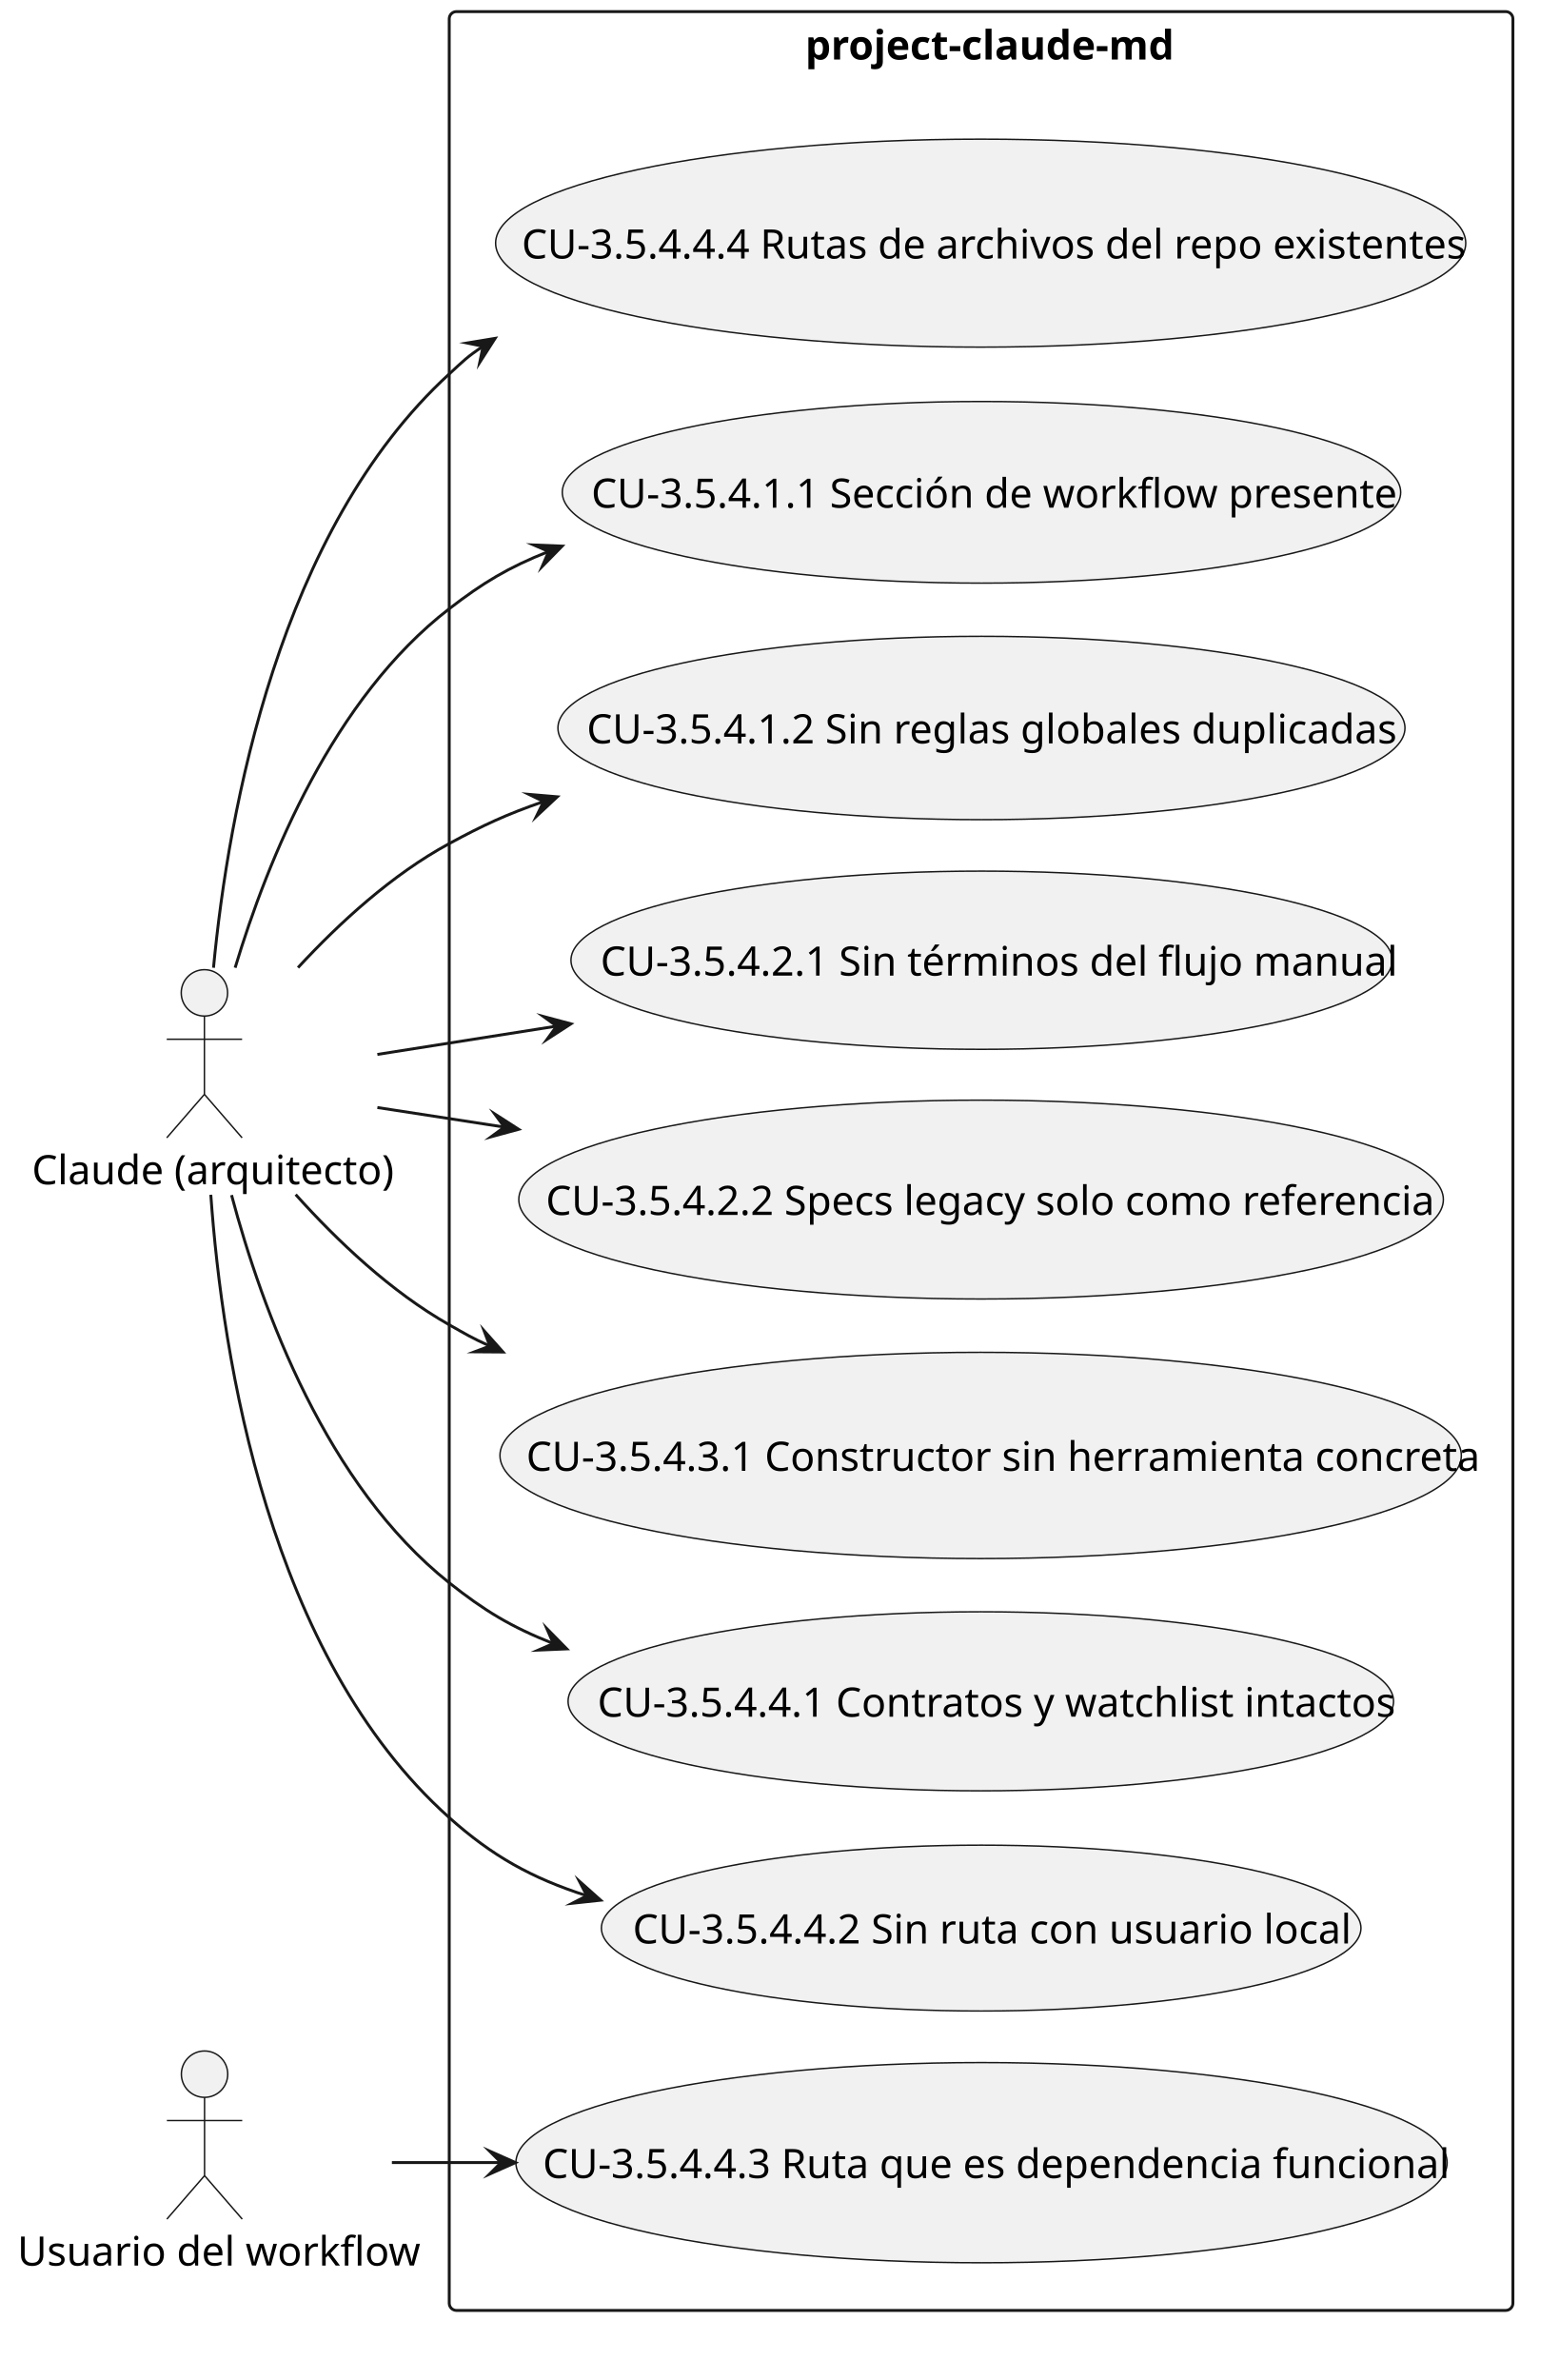
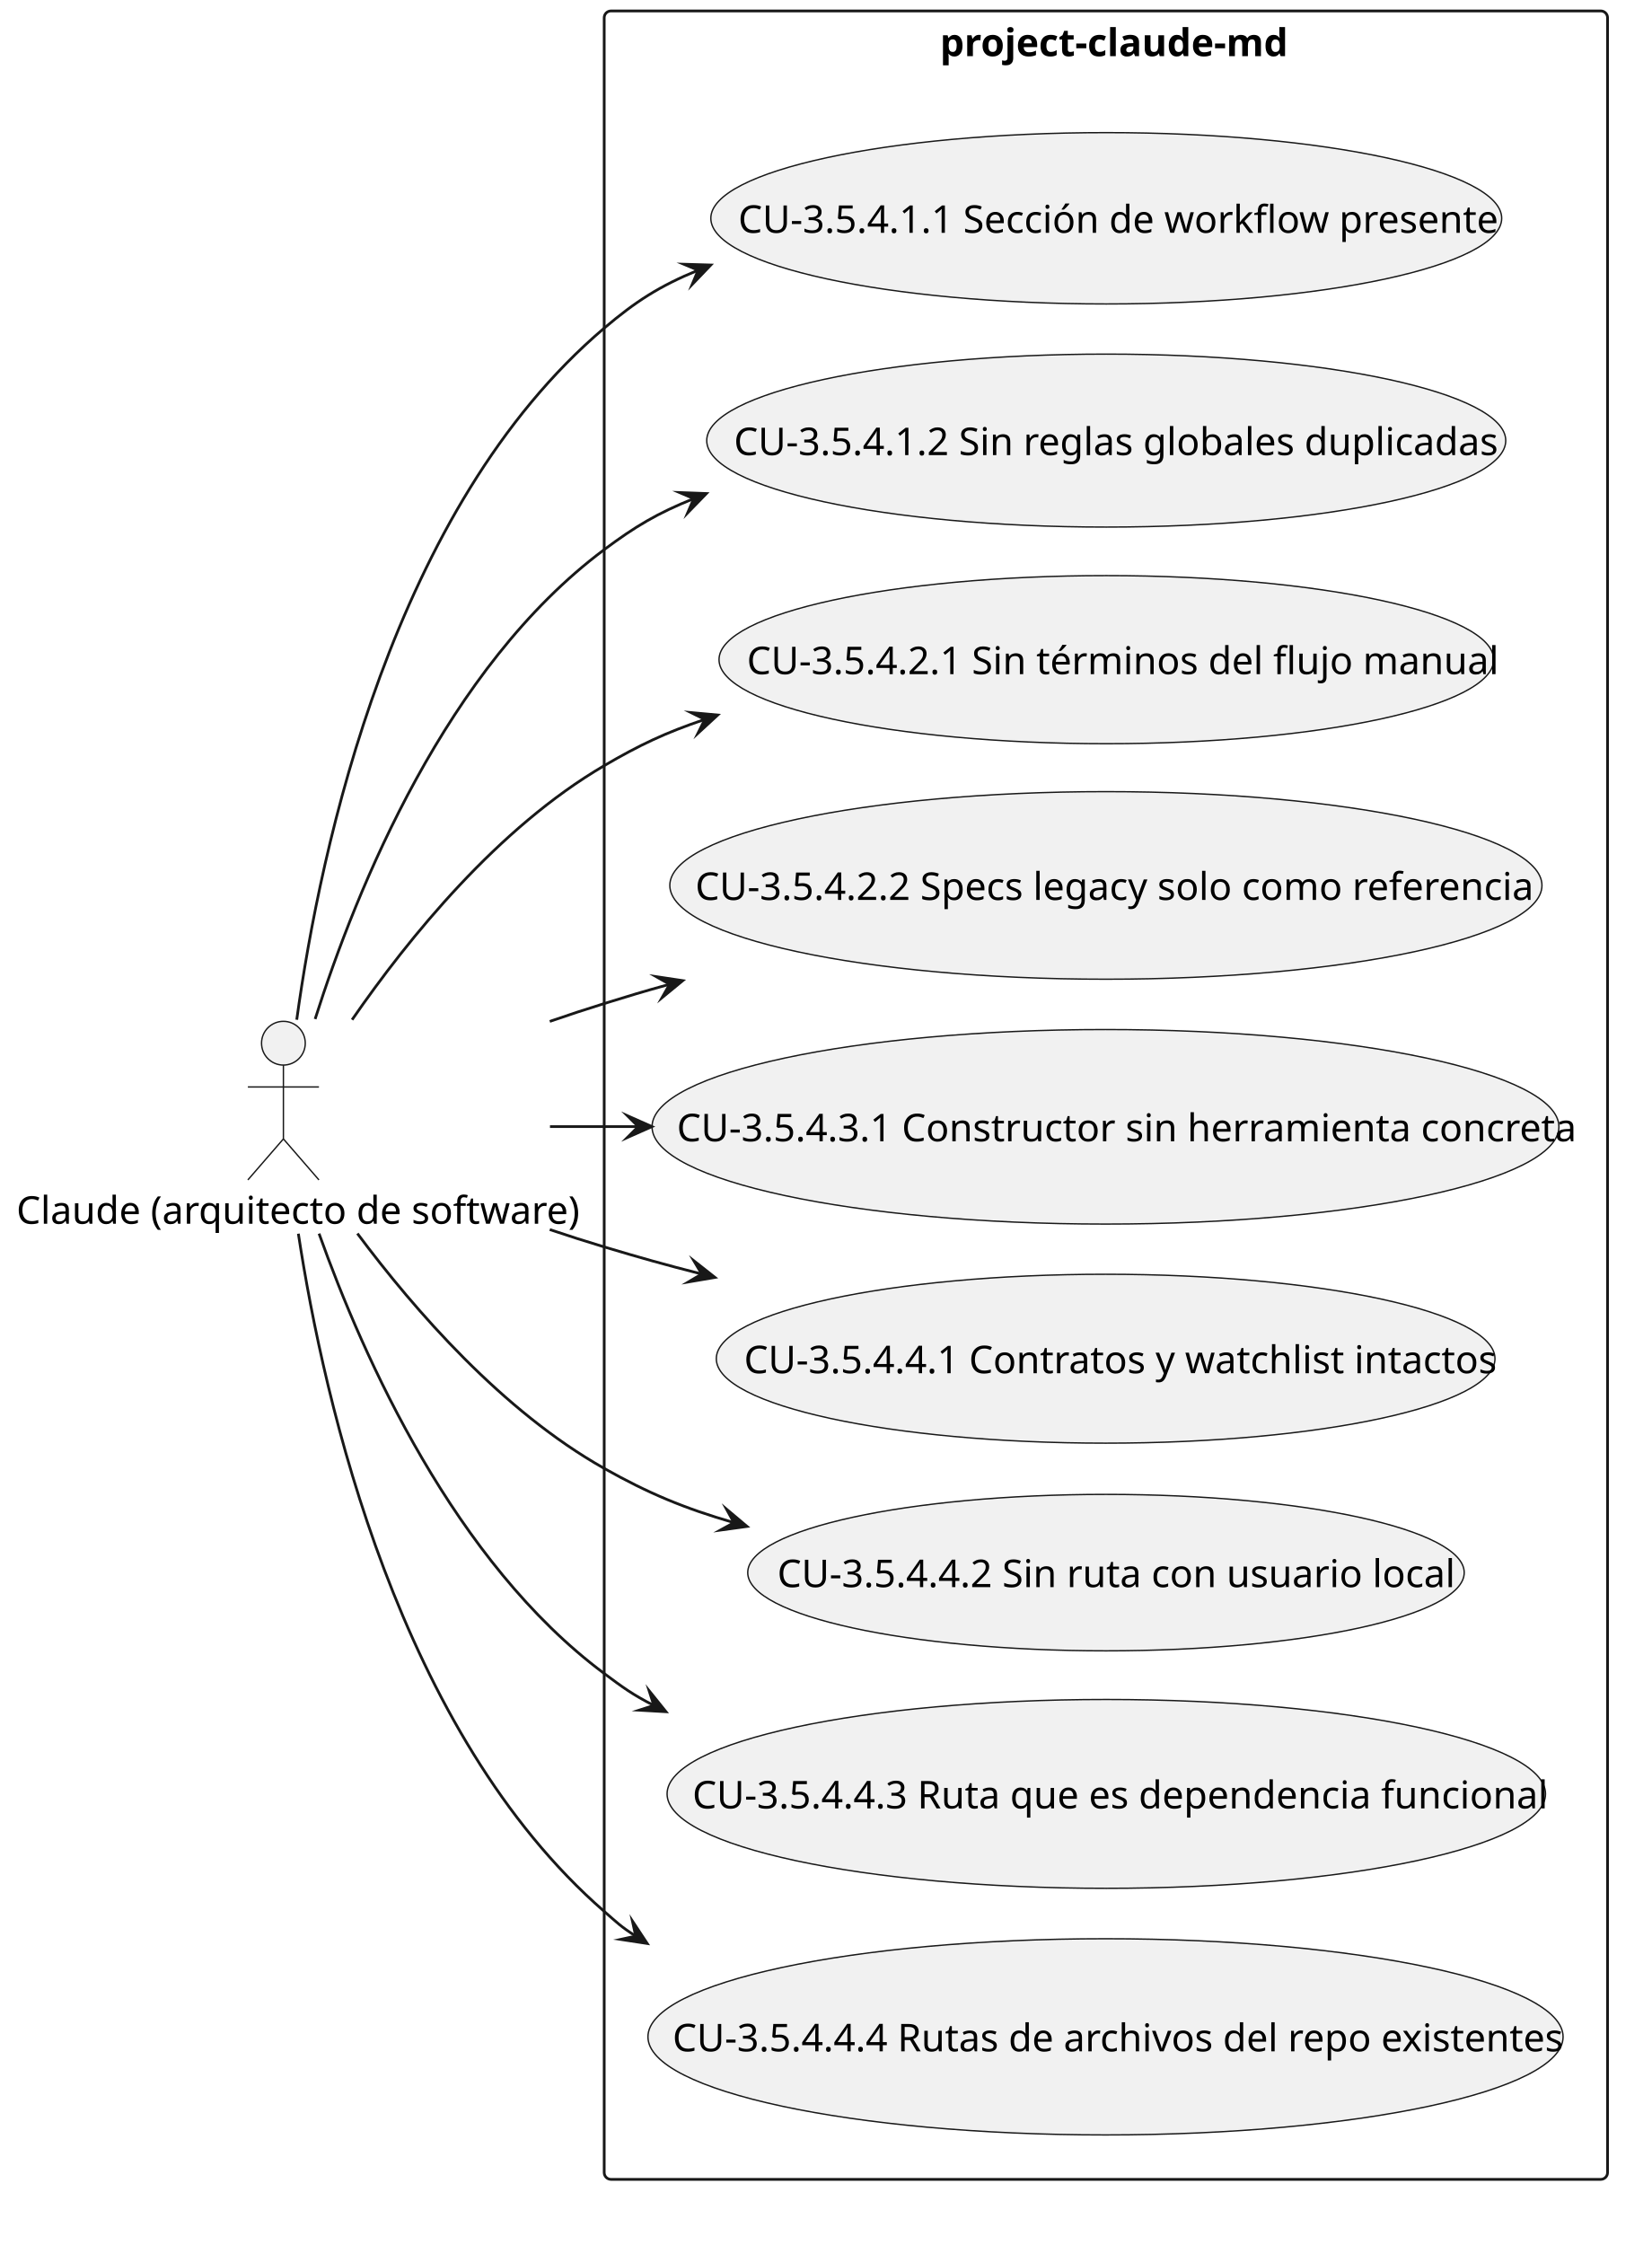
- <svg xmlns="http://www.w3.org/2000/svg" version="1.1" data-diagram-type="DESCRIPTION" style="width:538px;height:821px;background:#FFFFFF;" width="538px" height="821px" viewBox="0 0 538 821" zoomAndPan="magnify" preserveAspectRatio="none" contentStyleType="text/css">
+ <svg xmlns="http://www.w3.org/2000/svg" version="1.1" data-diagram-type="DESCRIPTION" style="width:604px;height:821px;background:#FFFFFF;" width="604px" height="821px" viewBox="0 0 604 821" zoomAndPan="magnify" preserveAspectRatio="none" contentStyleType="text/css">
  <defs />
  <g font-family="sans-serif" lengthAdjust="spacing">
-     <g class="cluster" data-qualified-name="project-claude-md" id="ent0003" data-source-line="5">
-       <rect x="155" y="4" width="367" height="793" fill="none" style="stroke:#181818;stroke-width:1;" rx="2.5" ry="2.5" />
-       <text x="277.824" y="20.533" fill="#000" font-size="14" textLength="121.352" font-weight="700">project-claude-md</text>
+     <g class="cluster" data-qualified-name="project-claude-md" id="ent0002" data-source-line="4">
+       <rect x="221" y="4" width="367" height="793" fill="none" style="stroke:#181818;stroke-width:1;" rx="2.5" ry="2.5" />
+       <text x="343.824" y="20.533" fill="#000" font-size="14" textLength="121.352" font-weight="700">project-claude-md</text>
    </g>
    <g class="entity" data-qualified-name="A1" id="ent0001" data-source-line="3">
-       <ellipse cx="70.531" cy="342.5" rx="8" ry="8" fill="#F1F1F1" style="stroke:#181818;stroke-width:0.5;" />
-       <path d="M70.531,350.5 L70.531,377.5 M57.531,358.5 L83.531,358.5 M70.531,377.5 L57.531,392.5 M70.531,377.5 L83.531,392.5" style="stroke:#181818;stroke-width:0.5;" fill="none" />
-       <text x="11" y="408.533" fill="#000" font-size="14" textLength="119.062">Claude (arquitecto)</text>
+       <ellipse cx="103.662" cy="381.5" rx="8" ry="8" fill="#F1F1F1" style="stroke:#181818;stroke-width:0.5;" />
+       <path d="M103.662,389.5 L103.662,416.5 M90.662,397.5 L116.662,397.5 M103.662,416.5 L90.662,431.5 M103.662,416.5 L116.662,431.5" style="stroke:#181818;stroke-width:0.5;" fill="none" />
+       <text x="6" y="447.533" fill="#000" font-size="14" textLength="195.323">Claude (arquitecto de software)</text>
    </g>
-     <g class="entity" data-qualified-name="A2" id="ent0002" data-source-line="4">
-       <ellipse cx="70.579" cy="715.5" rx="8" ry="8" fill="#F1F1F1" style="stroke:#181818;stroke-width:0.5;" />
-       <path d="M70.579,723.5 L70.579,750.5 M57.579,731.5 L83.579,731.5 M70.579,750.5 L57.579,765.5 M70.579,750.5 L83.579,765.5" style="stroke:#181818;stroke-width:0.5;" fill="none" />
-       <text x="6" y="781.533" fill="#000" font-size="14" textLength="129.158">Usuario del workflow</text>
+     <g class="entity" data-qualified-name="project-claude-md.UC_3_5_4_1_1" id="ent0003" data-source-line="5">
+       <ellipse cx="404.639" cy="79.828" rx="144.639" ry="31.328" fill="#F1F1F1" style="stroke:#181818;stroke-width:0.5;" />
+       <text x="270.015" y="85.132" fill="#000" font-size="14" textLength="269.247">CU-3.5.4.1.1 Sección de workflow presente</text>
    </g>
-     <g class="entity" data-qualified-name="project-claude-md.UC_3_5_4_1_1" id="ent0004" data-source-line="6">
-       <ellipse cx="338.639" cy="169.828" rx="144.639" ry="31.328" fill="#F1F1F1" style="stroke:#181818;stroke-width:0.5;" />
-       <text x="204.015" y="175.132" fill="#000" font-size="14" textLength="269.247">CU-3.5.4.1.1 Sección de workflow presente</text>
+     <g class="entity" data-qualified-name="project-claude-md.UC_3_5_4_1_2" id="ent0004" data-source-line="6">
+       <ellipse cx="404.631" cy="161.126" rx="146.131" ry="31.626" fill="#F1F1F1" style="stroke:#181818;stroke-width:0.5;" />
+       <text x="268.438" y="166.431" fill="#000" font-size="14" textLength="272.385">CU-3.5.4.1.2 Sin reglas globales duplicadas</text>
    </g>
-     <g class="entity" data-qualified-name="project-claude-md.UC_3_5_4_1_2" id="ent0005" data-source-line="7">
-       <ellipse cx="338.631" cy="251.126" rx="146.131" ry="31.626" fill="#F1F1F1" style="stroke:#181818;stroke-width:0.5;" />
-       <text x="202.438" y="256.431" fill="#000" font-size="14" textLength="272.385">CU-3.5.4.1.2 Sin reglas globales duplicadas</text>
+     <g class="entity" data-qualified-name="project-claude-md.UC_3_5_4_2_1" id="ent0005" data-source-line="7">
+       <ellipse cx="404.683" cy="241.237" rx="141.683" ry="30.737" fill="#F1F1F1" style="stroke:#181818;stroke-width:0.5;" />
+       <text x="273.173" y="246.541" fill="#000" font-size="14" textLength="263.02">CU-3.5.4.2.1 Sin términos del flujo manual</text>
    </g>
-     <g class="entity" data-qualified-name="project-claude-md.UC_3_5_4_2_1" id="ent0006" data-source-line="8">
-       <ellipse cx="338.683" cy="331.237" rx="141.683" ry="30.737" fill="#F1F1F1" style="stroke:#181818;stroke-width:0.5;" />
-       <text x="207.173" y="336.541" fill="#000" font-size="14" textLength="263.02">CU-3.5.4.2.1 Sin términos del flujo manual</text>
+     <g class="entity" data-qualified-name="project-claude-md.UC_3_5_4_2_2" id="ent0006" data-source-line="8">
+       <ellipse cx="404.505" cy="323.801" rx="159.505" ry="34.301" fill="#F1F1F1" style="stroke:#181818;stroke-width:0.5;" />
+       <text x="254.319" y="329.106" fill="#000" font-size="14" textLength="300.371">CU-3.5.4.2.2 Specs legacy solo como referencia</text>
    </g>
-     <g class="entity" data-qualified-name="project-claude-md.UC_3_5_4_2_2" id="ent0007" data-source-line="9">
-       <ellipse cx="338.505" cy="413.801" rx="159.505" ry="34.301" fill="#F1F1F1" style="stroke:#181818;stroke-width:0.5;" />
-       <text x="188.319" y="419.106" fill="#000" font-size="14" textLength="300.371">CU-3.5.4.2.2 Specs legacy solo como referencia</text>
+     <g class="entity" data-qualified-name="project-claude-md.UC_3_5_4_3_1" id="ent0007" data-source-line="9">
+       <ellipse cx="404.356" cy="412.071" rx="165.856" ry="35.571" fill="#F1F1F1" style="stroke:#181818;stroke-width:0.5;" />
+       <text x="247.563" y="417.376" fill="#000" font-size="14" textLength="313.585">CU-3.5.4.3.1 Constructor sin herramienta concreta</text>
    </g>
-     <g class="entity" data-qualified-name="project-claude-md.UC_3_5_4_3_1" id="ent0008" data-source-line="10">
-       <ellipse cx="338.356" cy="502.071" rx="165.856" ry="35.571" fill="#F1F1F1" style="stroke:#181818;stroke-width:0.5;" />
-       <text x="181.563" y="507.376" fill="#000" font-size="14" textLength="313.585">CU-3.5.4.3.1 Constructor sin herramienta concreta</text>
+     <g class="entity" data-qualified-name="project-claude-md.UC_3_5_4_4_1" id="ent0008" data-source-line="10">
+       <ellipse cx="404.412" cy="496.882" rx="142.412" ry="30.882" fill="#F1F1F1" style="stroke:#181818;stroke-width:0.5;" />
+       <text x="272.133" y="502.187" fill="#000" font-size="14" textLength="264.558">CU-3.5.4.4.1 Contratos y watchlist intactos</text>
    </g>
-     <g class="entity" data-qualified-name="project-claude-md.UC_3_5_4_4_1" id="ent0009" data-source-line="11">
-       <ellipse cx="338.412" cy="586.882" rx="142.412" ry="30.882" fill="#F1F1F1" style="stroke:#181818;stroke-width:0.5;" />
-       <text x="206.133" y="592.187" fill="#000" font-size="14" textLength="264.558">CU-3.5.4.4.1 Contratos y watchlist intactos</text>
+     <g class="entity" data-qualified-name="project-claude-md.UC_3_5_4_4_2" id="ent0009" data-source-line="11">
+       <ellipse cx="404.537" cy="575.107" rx="131.037" ry="28.607" fill="#F1F1F1" style="stroke:#181818;stroke-width:0.5;" />
+       <text x="284.306" y="580.412" fill="#000" font-size="14" textLength="240.461">CU-3.5.4.4.2 Sin ruta con usuario local</text>
    </g>
-     <g class="entity" data-qualified-name="project-claude-md.UC_3_5_4_4_2" id="ent0010" data-source-line="12">
-       <ellipse cx="338.537" cy="665.107" rx="131.037" ry="28.607" fill="#F1F1F1" style="stroke:#181818;stroke-width:0.5;" />
-       <text x="218.306" y="670.412" fill="#000" font-size="14" textLength="240.461">CU-3.5.4.4.2 Sin ruta con usuario local</text>
+     <g class="entity" data-qualified-name="project-claude-md.UC_3_5_4_4_3" id="ent0010" data-source-line="12">
+       <ellipse cx="404.653" cy="656.031" rx="160.653" ry="34.531" fill="#F1F1F1" style="stroke:#181818;stroke-width:0.5;" />
+       <text x="253.271" y="661.335" fill="#000" font-size="14" textLength="302.764">CU-3.5.4.4.3 Ruta que es dependencia funcional</text>
    </g>
-     <g class="entity" data-qualified-name="project-claude-md.UC_3_5_4_4_3" id="ent0011" data-source-line="13">
-       <ellipse cx="338.653" cy="746.031" rx="160.653" ry="34.531" fill="#F1F1F1" style="stroke:#181818;stroke-width:0.5;" />
-       <text x="187.271" y="751.335" fill="#000" font-size="14" textLength="302.764">CU-3.5.4.4.3 Ruta que es dependencia funcional</text>
+     <g class="entity" data-qualified-name="project-claude-md.UC_3_5_4_4_4" id="ent0011" data-source-line="13">
+       <ellipse cx="404.367" cy="744.873" rx="167.367" ry="35.873" fill="#F1F1F1" style="stroke:#181818;stroke-width:0.5;" />
+       <text x="246.005" y="750.178" fill="#000" font-size="14" textLength="316.723">CU-3.5.4.4.4 Rutas de archivos del repo existentes</text>
    </g>
-     <g class="entity" data-qualified-name="project-claude-md.UC_3_5_4_4_4" id="ent0012" data-source-line="14">
-       <ellipse cx="338.367" cy="83.873" rx="167.367" ry="35.873" fill="#F1F1F1" style="stroke:#181818;stroke-width:0.5;" />
-       <text x="180.005" y="89.178" fill="#000" font-size="14" textLength="316.723">CU-3.5.4.4.4 Rutas de archivos del repo existentes</text>
+     <g class="link" data-entity-1="ent0001" data-entity-2="ent0003" id="lnk12" data-link-type="dependency">
+       <polygon points="259.986,96.918,250.141,96.629,255.359,98.814,253.175,104.032,259.986,96.918" fill="#181818" style="stroke:#181818;stroke-width:1;stroke-linejoin:miter;stroke-miterlimit:10;" />
+       <path d="M108.538,372.918 C117.233,309.724 143.685,185.581 221,120 C232.502,110.243 241.22,104.607 255.359,98.814" style="stroke:#181818;stroke-width:1;" fill="none" />
    </g>
    <g class="link" data-entity-1="ent0001" data-entity-2="ent0004" id="lnk13" data-link-type="dependency">
-       <polygon points="193.957,188.386,184.117,187.983,189.309,190.228,187.064,195.42,193.957,188.386" fill="#181818" style="stroke:#181818;stroke-width:1;stroke-linejoin:miter;stroke-miterlimit:10;" />
-       <path d="M81.132,333.82 C92.443,296.264 114.956,240.859 155,210 C166.69,200.991 175.341,195.764 189.309,190.228" style="stroke:#181818;stroke-width:1;" fill="none" />
+       <polygon points="258.393,180.485,248.551,180.121,253.752,182.346,251.528,187.547,258.393,180.485" fill="#181818" style="stroke:#181818;stroke-width:1;stroke-linejoin:miter;stroke-miterlimit:10;" />
+       <path d="M115.266,372.658 C130.555,324.495 163.316,244.042 221,201 C232.309,192.562 240.402,187.697 253.752,182.346" style="stroke:#181818;stroke-width:1;" fill="none" />
    </g>
    <g class="link" data-entity-1="ent0001" data-entity-2="ent0005" id="lnk14" data-link-type="dependency">
-       <polygon points="192.293,274.857,182.479,274.019,187.567,276.492,185.095,281.579,192.293,274.857" fill="#181818" style="stroke:#181818;stroke-width:1;stroke-linejoin:miter;stroke-miterlimit:10;" />
-       <path d="M102.819,333.788 C117.163,318.273 135.344,301.637 155,291 C166.696,284.67 174.601,280.977 187.567,276.492" style="stroke:#181818;stroke-width:1;" fill="none" />
+       <polygon points="262.532,261.488,252.726,260.58,257.795,263.089,255.286,268.159,262.532,261.488" fill="#181818" style="stroke:#181818;stroke-width:1;stroke-linejoin:miter;stroke-miterlimit:10;" />
+       <path d="M128.78,372.922 C149.557,342.837 182.213,302.68 221,280 C233.866,272.477 243.263,267.999 257.795,263.089" style="stroke:#181818;stroke-width:1;" fill="none" />
    </g>
    <g class="link" data-entity-1="ent0001" data-entity-2="ent0006" id="lnk15" data-link-type="dependency">
-       <polygon points="196.996,353.185,187.482,350.638,192.057,353.965,188.73,358.54,196.996,353.185" fill="#181818" style="stroke:#181818;stroke-width:1;stroke-linejoin:miter;stroke-miterlimit:10;" />
-       <path d="M130.204,363.731 C150.17,360.578 168.486,357.686 192.057,353.965" style="stroke:#181818;stroke-width:1;" fill="none" />
+       <polygon points="249.744,358.619,240.004,357.157,244.924,359.949,242.132,364.869,249.744,358.619" fill="#181818" style="stroke:#181818;stroke-width:1;stroke-linejoin:miter;stroke-miterlimit:10;" />
+       <path d="M201.089,373.533 C207.792,371.221 214.475,369.018 221,367 C230.329,364.114 235.158,362.644 244.924,359.949" style="stroke:#181818;stroke-width:1;" fill="none" />
    </g>
    <g class="link" data-entity-1="ent0001" data-entity-2="ent0007" id="lnk16" data-link-type="dependency">
-       <polygon points="178.956,389.563,170.671,384.238,174.015,388.801,169.452,392.145,178.956,389.563" fill="#181818" style="stroke:#181818;stroke-width:1;stroke-linejoin:miter;stroke-miterlimit:10;" />
-       <path d="M130.204,382.048 C145.045,384.336 156.761,386.142 174.015,388.801" style="stroke:#181818;stroke-width:1;" fill="none" />
+       <polygon points="238.449,412,229.449,408,233.449,412,229.449,416,238.449,412" fill="#181818" style="stroke:#181818;stroke-width:1;stroke-linejoin:miter;stroke-miterlimit:10;" />
+       <path d="M201.164,412 C213.192,412 220.745,412 233.449,412" style="stroke:#181818;stroke-width:1;" fill="none" />
    </g>
    <g class="link" data-entity-1="ent0001" data-entity-2="ent0008" id="lnk17" data-link-type="dependency">
-       <polygon points="173.559,466.393,167.013,459.034,169.005,464.329,163.711,466.321,173.559,466.393" fill="#181818" style="stroke:#181818;stroke-width:1;stroke-linejoin:miter;stroke-miterlimit:10;" />
-       <path d="M102.013,412.066 C116.47,428.159 134.958,445.655 155,457 C160.964,460.376 162.623,461.437 169.005,464.329" style="stroke:#181818;stroke-width:1;" fill="none" />
+       <polygon points="261.515,467.154,253.781,461.055,256.67,465.919,251.806,468.807,261.515,467.154" fill="#181818" style="stroke:#181818;stroke-width:1;stroke-linejoin:miter;stroke-miterlimit:10;" />
+       <path d="M201.091,449.657 C207.794,451.906 214.476,454.046 221,456 C234.065,459.914 242.911,462.412 256.67,465.919" style="stroke:#181818;stroke-width:1;" fill="none" />
    </g>
    <g class="link" data-entity-1="ent0001" data-entity-2="ent0009" id="lnk18" data-link-type="dependency">
-       <polygon points="195.558,568.798,188.655,561.772,190.907,566.962,185.717,569.213,195.558,568.798" fill="#181818" style="stroke:#181818;stroke-width:1;stroke-linejoin:miter;stroke-miterlimit:10;" />
-       <path d="M79.892,412.257 C90.489,452.051 112.688,512.405 155,546 C167.08,555.591 176.31,561.199 190.907,566.962" style="stroke:#181818;stroke-width:1;" fill="none" />
+       <polygon points="273.251,558.223,265.716,551.881,268.448,556.835,263.494,559.567,273.251,558.223" fill="#181818" style="stroke:#181818;stroke-width:1;stroke-linejoin:miter;stroke-miterlimit:10;" />
+       <path d="M130.732,451.1 C151.794,479.363 183.909,516.11 221,537 C237.073,546.053 250.233,551.569 268.448,556.835" style="stroke:#181818;stroke-width:1;" fill="none" />
    </g>
    <g class="link" data-entity-1="ent0001" data-entity-2="ent0010" id="lnk19" data-link-type="dependency">
-       <polygon points="207.239,655.491,199.892,648.933,202.478,653.964,197.447,656.55,207.239,655.491" fill="#181818" style="stroke:#181818;stroke-width:1;stroke-linejoin:miter;stroke-miterlimit:10;" />
-       <path d="M72.735,412.147 C76.725,468.371 92.695,571.328 155,627 C169.842,640.262 183.324,647.817 202.478,653.964" style="stroke:#181818;stroke-width:1;" fill="none" />
+       <polygon points="243.606,625.98,237.433,618.306,239.16,623.693,233.773,625.42,243.606,625.98" fill="#181818" style="stroke:#181818;stroke-width:1;stroke-linejoin:miter;stroke-miterlimit:10;" />
+       <path d="M116.702,451.14 C133.008,496.836 166.367,571.326 221,612 C228.058,617.255 231.212,619.603 239.16,623.693" style="stroke:#181818;stroke-width:1;" fill="none" />
    </g>
-     <g class="link" data-entity-1="ent0002" data-entity-2="ent0011" id="lnk20" data-link-type="dependency">
-       <polygon points="177.87,746,168.87,742,172.87,746,168.87,750,177.87,746" fill="#181818" style="stroke:#181818;stroke-width:1;stroke-linejoin:miter;stroke-miterlimit:10;" />
-       <path d="M135.214,746 C148.432,746 157.917,746 172.87,746" style="stroke:#181818;stroke-width:1;" fill="none" />
-     </g>
-     <g class="link" data-entity-1="ent0001" data-entity-2="ent0012" id="lnk21" data-link-type="dependency">
-       <polygon points="170.849,116.711,161.133,118.32,166.673,119.461,165.532,125.001,170.849,116.711" fill="#181818" style="stroke:#181818;stroke-width:1;stroke-linejoin:miter;stroke-miterlimit:10;" />
-       <path d="M73.662,333.838 C78.814,279.761 96.223,182.821 155,129 C159.934,124.482 161.072,123.149 166.673,119.461" style="stroke:#181818;stroke-width:1;" fill="none" />
+     <g class="link" data-entity-1="ent0001" data-entity-2="ent0011" id="lnk20" data-link-type="dependency">
+       <polygon points="236.737,710.735,231.317,702.512,232.527,708.038,227.001,709.248,236.737,710.735" fill="#181818" style="stroke:#181818;stroke-width:1;stroke-linejoin:miter;stroke-miterlimit:10;" />
+       <path d="M109.132,451.165 C118.604,513.223 146.051,633.786 221,699 C225.93,703.29 226.994,704.492 232.527,708.038" style="stroke:#181818;stroke-width:1;" fill="none" />
    </g>
  </g>
</svg>
